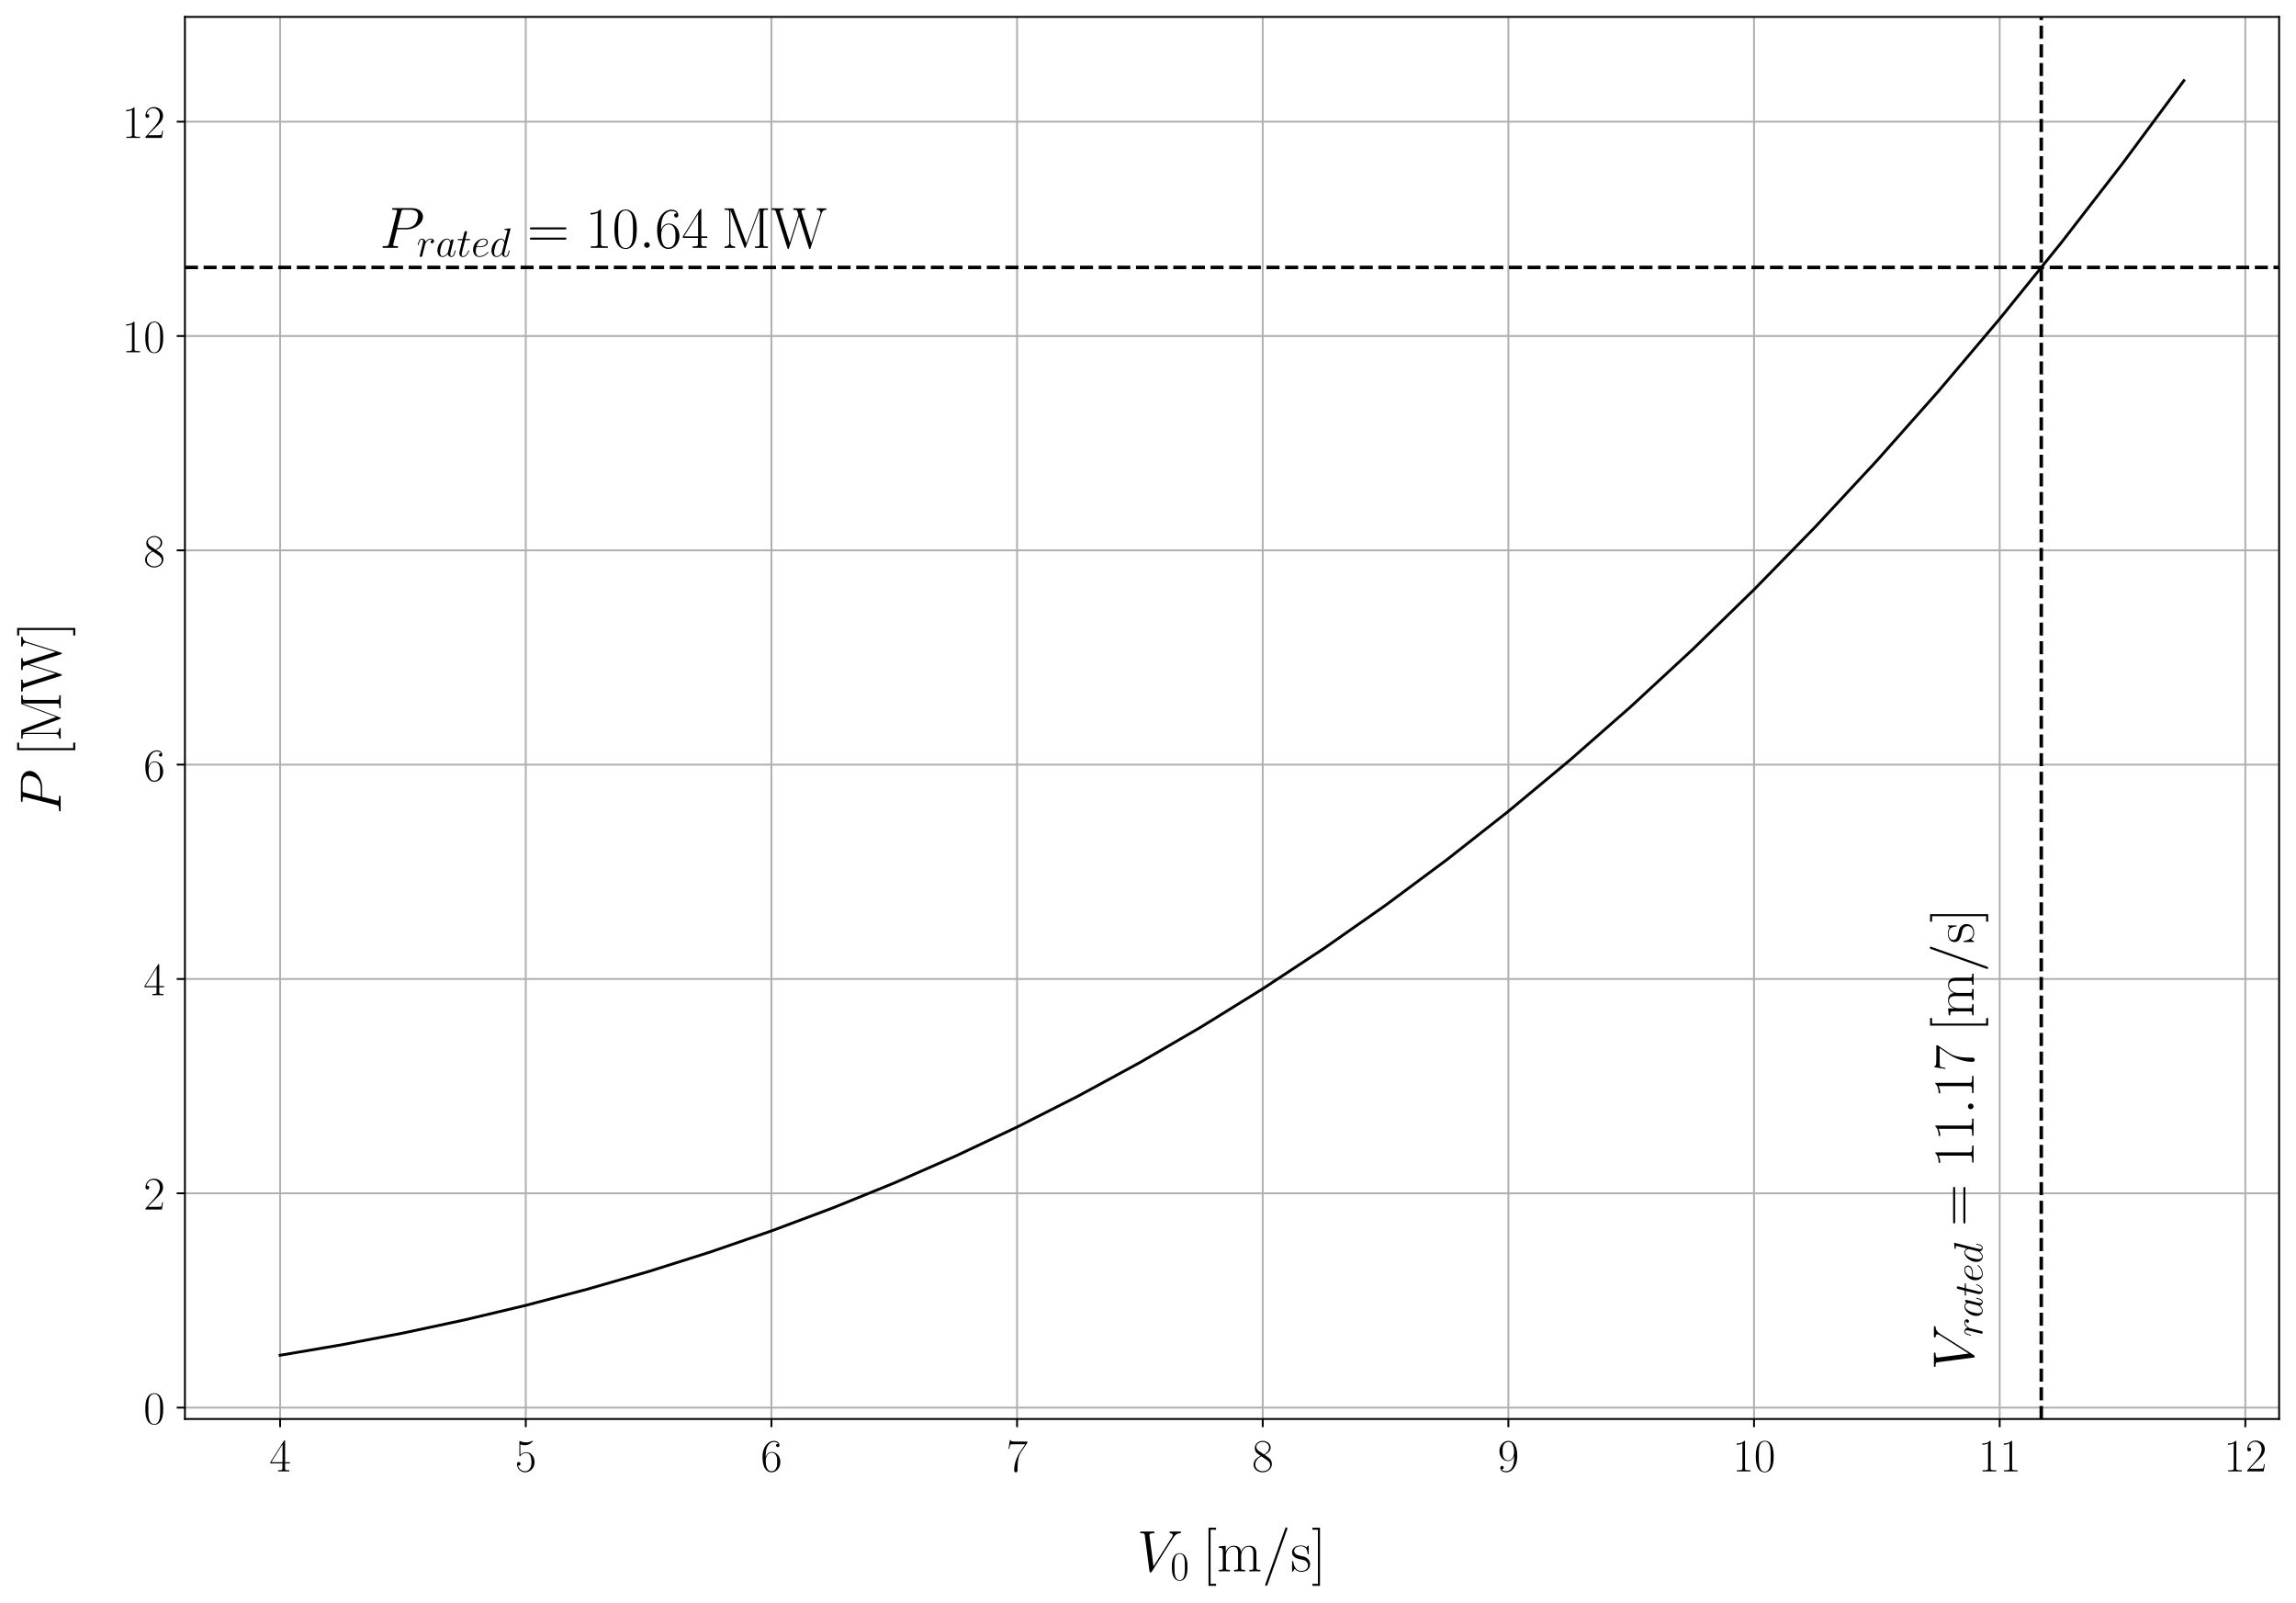
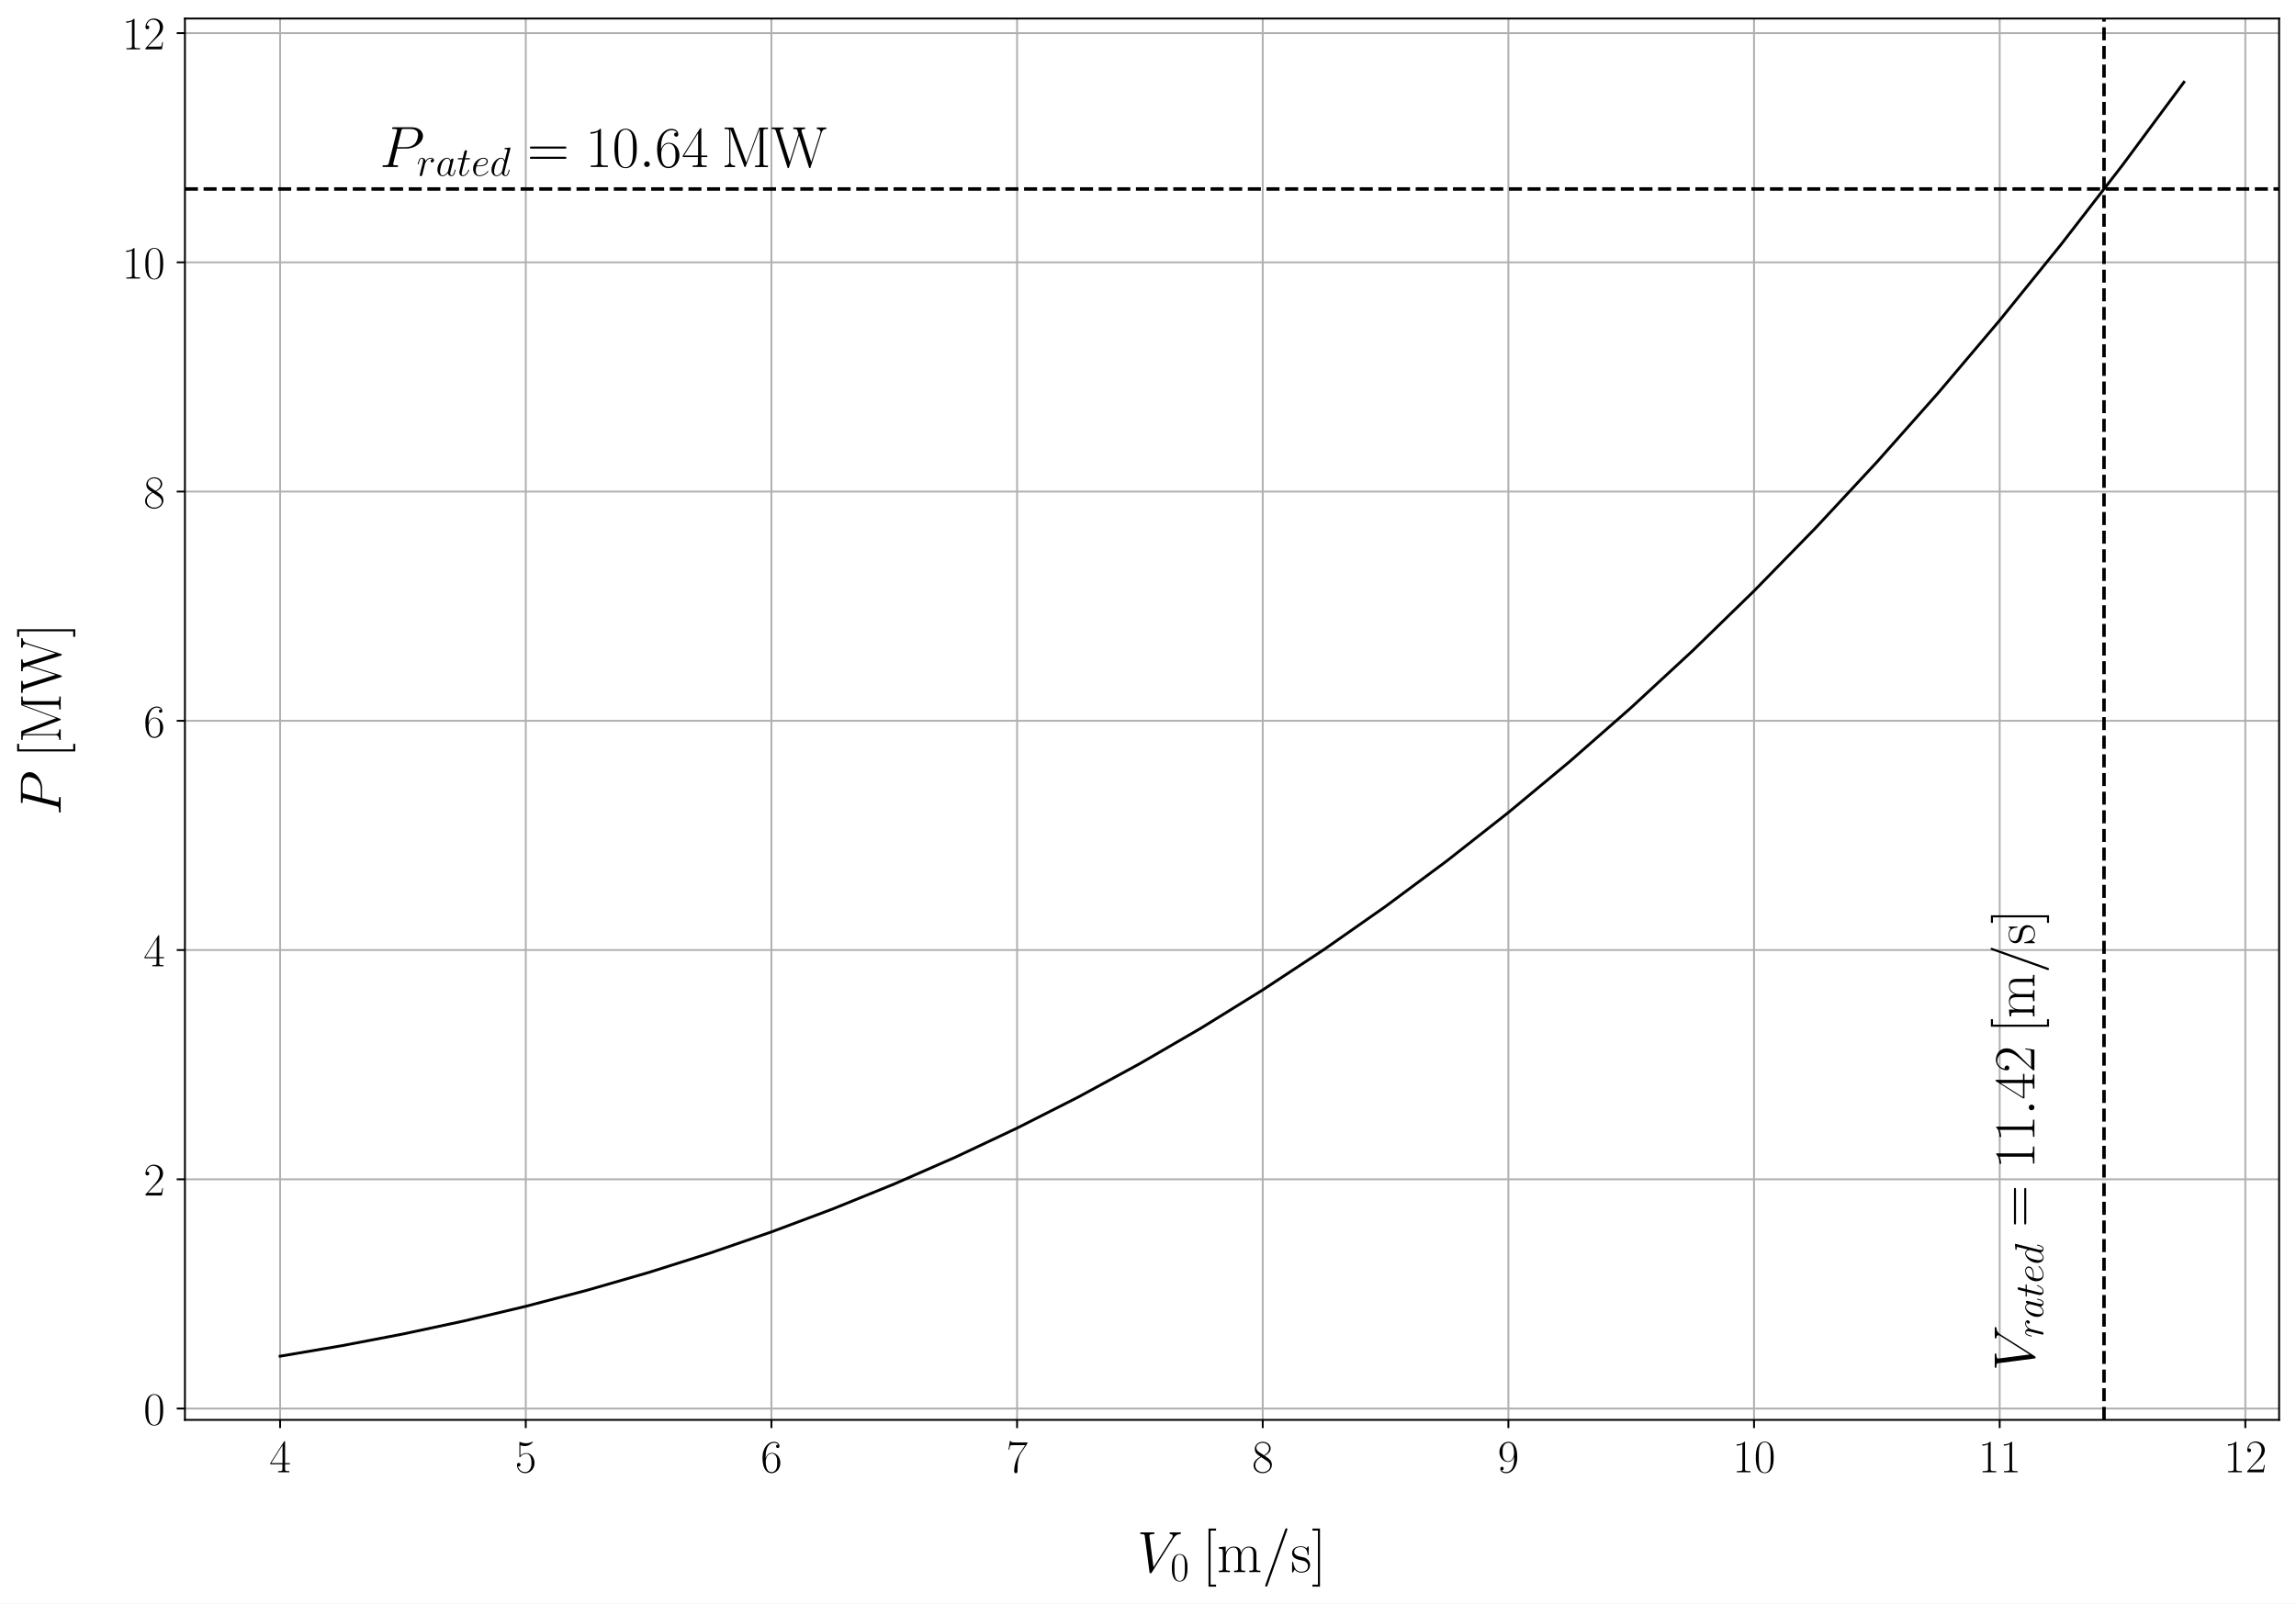
- <svg xmlns="http://www.w3.org/2000/svg" xmlns:xlink="http://www.w3.org/1999/xlink" width="978.84pt" height="683.119pt" viewBox="0 0 978.84 683.119" version="1.1">
+ <svg xmlns="http://www.w3.org/2000/svg" xmlns:xlink="http://www.w3.org/1999/xlink" width="978.84pt" height="683.817pt" viewBox="0 0 978.84 683.817" version="1.1">
  <defs>
    <style type="text/css">*{stroke-linejoin: round; stroke-linecap: butt}</style>
  </defs>
  <g id="figure_1">
    <g id="patch_1">
-       <path d="M 0 683.119  L 978.84 683.119  L 978.84 0  L 0 0  z " style="fill: #ffffff" />
+       <path d="M 0 683.817  L 978.84 683.817  L 978.84 0  L 0 0  z " style="fill: #ffffff" />
    </g>
    <g id="axes_1">
      <g id="patch_2">
-         <path d="M 78.84 604.8  L 971.64 604.8  L 971.64 7.2  L 78.84 7.2  z " style="fill: #ffffff" />
+         <path d="M 78.84 605.498  L 971.64 605.498  L 971.64 7.898  L 78.84 7.898  z " style="fill: #ffffff" />
      </g>
      <g id="matplotlib.axis_1">
        <g id="xtick_1">
          <g id="line2d_1">
-             <path d="M 119.421 604.8  L 119.421 7.2  " clip-path="url(#pd96f448237)" style="fill: none; stroke: #b0b0b0; stroke-width: 0.8; stroke-linecap: square" />
+             <path d="M 119.421 605.498  L 119.421 7.898  " clip-path="url(#p58cce28a98)" style="fill: none; stroke: #b0b0b0; stroke-width: 0.8; stroke-linecap: square" />
          </g>
          <g id="line2d_2">
            <defs>
-               <path id="m8397089eed" d="M 0 0  L 0 3.5  " style="stroke: #000000; stroke-width: 0.8" />
+               <path id="macf4c7f7d6" d="M 0 0  L 0 3.5  " style="stroke: #000000; stroke-width: 0.8" />
            </defs>
            <g>
-               <use xlink:href="#m8397089eed" x="119.421" y="604.8" style="stroke: #000000; stroke-width: 0.8" />
+               <use xlink:href="#macf4c7f7d6" x="119.421" y="605.498" style="stroke: #000000; stroke-width: 0.8" />
            </g>
          </g>
          <g id="text_1">
-             <g transform="translate(114.8523 627.137) scale(0.2 -0.2)">
+             <g transform="translate(114.8523 627.8349) scale(0.2 -0.2)">
              <defs>
                <path id="CMR17-34" d="M 2150 4122  C 2150 4256 2144 4256 2029 4256  L 128 1254  L 128 1088  L 1779 1088  L 1779 457  C 1779 224 1766 160 1318 160  L 1197 160  L 1197 0  C 1402 0 1747 0 1965 0  C 2182 0 2528 0 2733 0  L 2733 160  L 2611 160  C 2163 160 2150 224 2150 457  L 2150 1088  L 2803 1088  L 2803 1254  L 2150 1254  L 2150 4122  z M 1798 3703  L 1798 1254  L 256 1254  L 1798 3703  z " transform="scale(0.015625)" />
              </defs>
              <use xlink:href="#CMR17-34" transform="scale(0.996264)" />
            </g>
          </g>
        </g>
        <g id="xtick_2">
          <g id="line2d_3">
-             <path d="M 224.149 604.8  L 224.149 7.2  " clip-path="url(#pd96f448237)" style="fill: none; stroke: #b0b0b0; stroke-width: 0.8; stroke-linecap: square" />
+             <path d="M 224.149 605.498  L 224.149 7.898  " clip-path="url(#p58cce28a98)" style="fill: none; stroke: #b0b0b0; stroke-width: 0.8; stroke-linecap: square" />
          </g>
          <g id="line2d_4">
            <g>
-               <use xlink:href="#m8397089eed" x="224.149" y="604.8" style="stroke: #000000; stroke-width: 0.8" />
+               <use xlink:href="#macf4c7f7d6" x="224.149" y="605.498" style="stroke: #000000; stroke-width: 0.8" />
            </g>
          </g>
          <g id="text_2">
-             <g transform="translate(219.5796 627.137) scale(0.2 -0.2)">
+             <g transform="translate(219.5796 627.8349) scale(0.2 -0.2)">
              <defs>
                <path id="CMR17-35" d="M 730 3692  C 794 3666 1056 3584 1325 3584  C 1920 3584 2246 3911 2432 4100  C 2432 4157 2432 4192 2394 4192  C 2387 4192 2374 4192 2323 4163  C 2099 4058 1837 3973 1517 3973  C 1325 3973 1037 3999 723 4139  C 653 4171 640 4171 634 4171  C 602 4171 595 4164 595 4037  L 595 2203  C 595 2089 595 2057 659 2057  C 691 2057 704 2070 736 2114  C 941 2401 1222 2522 1542 2522  C 1766 2522 2246 2382 2246 1289  C 2246 1085 2246 715 2054 421  C 1894 159 1645 25 1370 25  C 947 25 518 320 403 814  C 429 807 480 795 506 795  C 589 795 749 840 749 1038  C 749 1210 627 1280 506 1280  C 358 1280 262 1190 262 1011  C 262 454 704 -128 1382 -128  C 2042 -128 2669 440 2669 1264  C 2669 2030 2170 2624 1549 2624  C 1222 2624 947 2503 730 2274  L 730 3692  z " transform="scale(0.015625)" />
              </defs>
              <use xlink:href="#CMR17-35" transform="scale(0.996264)" />
            </g>
          </g>
        </g>
        <g id="xtick_3">
          <g id="line2d_5">
-             <path d="M 328.876 604.8  L 328.876 7.2  " clip-path="url(#pd96f448237)" style="fill: none; stroke: #b0b0b0; stroke-width: 0.8; stroke-linecap: square" />
+             <path d="M 328.876 605.498  L 328.876 7.898  " clip-path="url(#p58cce28a98)" style="fill: none; stroke: #b0b0b0; stroke-width: 0.8; stroke-linecap: square" />
          </g>
          <g id="line2d_6">
            <g>
-               <use xlink:href="#m8397089eed" x="328.876" y="604.8" style="stroke: #000000; stroke-width: 0.8" />
+               <use xlink:href="#macf4c7f7d6" x="328.876" y="605.498" style="stroke: #000000; stroke-width: 0.8" />
            </g>
          </g>
          <g id="text_3">
-             <g transform="translate(324.3068 627.137) scale(0.2 -0.2)">
+             <g transform="translate(324.3068 627.8349) scale(0.2 -0.2)">
              <defs>
                <path id="CMR17-36" d="M 678 2176  C 678 3690 1395 4032 1811 4032  C 1946 4032 2272 4009 2400 3776  C 2298 3776 2106 3776 2106 3553  C 2106 3381 2246 3323 2336 3323  C 2394 3323 2566 3348 2566 3560  C 2566 3954 2246 4179 1805 4179  C 1043 4179 243 3390 243 1984  C 243 253 966 -128 1478 -128  C 2099 -128 2688 427 2688 1283  C 2688 2081 2170 2662 1517 2662  C 1126 2662 838 2407 678 1960  L 678 2176  z M 1478 25  C 691 25 691 1200 691 1436  C 691 1896 909 2560 1504 2560  C 1613 2560 1926 2560 2138 2120  C 2253 1870 2253 1609 2253 1289  C 2253 944 2253 690 2118 434  C 1978 171 1773 25 1478 25  z " transform="scale(0.015625)" />
              </defs>
              <use xlink:href="#CMR17-36" transform="scale(0.996264)" />
            </g>
          </g>
        </g>
        <g id="xtick_4">
          <g id="line2d_7">
-             <path d="M 433.603 604.8  L 433.603 7.2  " clip-path="url(#pd96f448237)" style="fill: none; stroke: #b0b0b0; stroke-width: 0.8; stroke-linecap: square" />
+             <path d="M 433.603 605.498  L 433.603 7.898  " clip-path="url(#p58cce28a98)" style="fill: none; stroke: #b0b0b0; stroke-width: 0.8; stroke-linecap: square" />
          </g>
          <g id="line2d_8">
            <g>
-               <use xlink:href="#m8397089eed" x="433.603" y="604.8" style="stroke: #000000; stroke-width: 0.8" />
+               <use xlink:href="#macf4c7f7d6" x="433.603" y="605.498" style="stroke: #000000; stroke-width: 0.8" />
            </g>
          </g>
          <g id="text_4">
-             <g transform="translate(429.0341 627.137) scale(0.2 -0.2)">
+             <g transform="translate(429.0341 627.8349) scale(0.2 -0.2)">
              <defs>
                <path id="CMR17-37" d="M 2886 3941  L 2886 4081  L 1382 4081  C 634 4081 621 4165 595 4288  L 480 4288  L 294 3094  L 410 3094  C 429 3215 474 3540 550 3661  C 589 3712 1062 3712 1171 3712  L 2579 3712  L 1869 2661  C 1395 1954 1069 999 1069 165  C 1069 89 1069 -128 1299 -128  C 1530 -128 1530 89 1530 171  L 1530 465  C 1530 1508 1709 2196 2003 2636  L 2886 3941  z " transform="scale(0.015625)" />
              </defs>
              <use xlink:href="#CMR17-37" transform="scale(0.996264)" />
            </g>
          </g>
        </g>
        <g id="xtick_5">
          <g id="line2d_9">
-             <path d="M 538.33 604.8  L 538.33 7.2  " clip-path="url(#pd96f448237)" style="fill: none; stroke: #b0b0b0; stroke-width: 0.8; stroke-linecap: square" />
+             <path d="M 538.33 605.498  L 538.33 7.898  " clip-path="url(#p58cce28a98)" style="fill: none; stroke: #b0b0b0; stroke-width: 0.8; stroke-linecap: square" />
          </g>
          <g id="line2d_10">
            <g>
-               <use xlink:href="#m8397089eed" x="538.33" y="604.8" style="stroke: #000000; stroke-width: 0.8" />
+               <use xlink:href="#macf4c7f7d6" x="538.33" y="605.498" style="stroke: #000000; stroke-width: 0.8" />
            </g>
          </g>
          <g id="text_5">
-             <g transform="translate(533.7614 627.137) scale(0.2 -0.2)">
+             <g transform="translate(533.7614 627.8349) scale(0.2 -0.2)">
              <defs>
                <path id="CMR17-38" d="M 1741 2264  C 2144 2467 2554 2773 2554 3263  C 2554 3841 1990 4179 1472 4179  C 890 4179 378 3759 378 3180  C 378 3021 416 2747 666 2505  C 730 2442 998 2251 1171 2130  C 883 1983 211 1634 211 934  C 211 279 838 -128 1459 -128  C 2144 -128 2720 362 2720 1010  C 2720 1590 2330 1857 2074 2029  L 1741 2264  z M 902 2822  C 851 2854 595 3051 595 3351  C 595 3739 998 4032 1459 4032  C 1965 4032 2336 3676 2336 3262  C 2336 2669 1670 2331 1638 2331  C 1632 2331 1626 2331 1574 2370  L 902 2822  z M 2080 1519  C 2176 1449 2483 1240 2483 851  C 2483 381 2010 25 1472 25  C 890 25 448 438 448 940  C 448 1443 838 1862 1280 2060  L 2080 1519  z " transform="scale(0.015625)" />
              </defs>
              <use xlink:href="#CMR17-38" transform="scale(0.996264)" />
            </g>
          </g>
        </g>
        <g id="xtick_6">
          <g id="line2d_11">
-             <path d="M 643.058 604.8  L 643.058 7.2  " clip-path="url(#pd96f448237)" style="fill: none; stroke: #b0b0b0; stroke-width: 0.8; stroke-linecap: square" />
+             <path d="M 643.058 605.498  L 643.058 7.898  " clip-path="url(#p58cce28a98)" style="fill: none; stroke: #b0b0b0; stroke-width: 0.8; stroke-linecap: square" />
          </g>
          <g id="line2d_12">
            <g>
-               <use xlink:href="#m8397089eed" x="643.058" y="604.8" style="stroke: #000000; stroke-width: 0.8" />
+               <use xlink:href="#macf4c7f7d6" x="643.058" y="605.498" style="stroke: #000000; stroke-width: 0.8" />
            </g>
          </g>
          <g id="text_6">
-             <g transform="translate(638.4887 627.137) scale(0.2 -0.2)">
+             <g transform="translate(638.4887 627.8349) scale(0.2 -0.2)">
              <defs>
                <path id="CMR17-39" d="M 2253 1864  C 2253 464 1670 31 1190 31  C 1043 31 685 31 538 294  C 704 268 826 357 826 518  C 826 692 685 749 595 749  C 538 749 365 723 365 506  C 365 71 742 -128 1203 -128  C 1939 -128 2688 674 2688 2073  C 2688 3817 1971 4179 1485 4179  C 851 4179 243 3628 243 2778  C 243 1991 762 1408 1414 1408  C 1952 1408 2189 1903 2253 2112  L 2253 1864  z M 1427 1510  C 1254 1510 1011 1542 813 1922  C 678 2169 678 2461 678 2771  C 678 3146 678 3405 858 3684  C 947 3817 1114 4032 1485 4032  C 2240 4032 2240 2885 2240 2632  C 2240 2182 2035 1510 1427 1510  z " transform="scale(0.015625)" />
              </defs>
              <use xlink:href="#CMR17-39" transform="scale(0.996264)" />
            </g>
          </g>
        </g>
        <g id="xtick_7">
          <g id="line2d_13">
-             <path d="M 747.785 604.8  L 747.785 7.2  " clip-path="url(#pd96f448237)" style="fill: none; stroke: #b0b0b0; stroke-width: 0.8; stroke-linecap: square" />
+             <path d="M 747.785 605.498  L 747.785 7.898  " clip-path="url(#p58cce28a98)" style="fill: none; stroke: #b0b0b0; stroke-width: 0.8; stroke-linecap: square" />
          </g>
          <g id="line2d_14">
            <g>
-               <use xlink:href="#m8397089eed" x="747.785" y="604.8" style="stroke: #000000; stroke-width: 0.8" />
+               <use xlink:href="#macf4c7f7d6" x="747.785" y="605.498" style="stroke: #000000; stroke-width: 0.8" />
            </g>
          </g>
          <g id="text_7">
-             <g transform="translate(738.6469 627.137) scale(0.2 -0.2)">
+             <g transform="translate(738.6469 627.8349) scale(0.2 -0.2)">
              <defs>
                <path id="CMR17-31" d="M 1702 4058  C 1702 4192 1696 4192 1606 4192  C 1357 3916 979 3827 621 3827  C 602 3827 570 3827 563 3808  C 557 3795 557 3782 557 3648  C 755 3648 1088 3686 1344 3839  L 1344 461  C 1344 236 1331 160 781 160  L 589 160  L 589 0  C 896 0 1216 0 1523 0  C 1830 0 2150 0 2458 0  L 2458 160  L 2266 160  C 1715 160 1702 230 1702 458  L 1702 4058  z " transform="scale(0.015625)" />
                <path id="CMR17-30" d="M 2688 2025  C 2688 2416 2682 3080 2413 3591  C 2176 4039 1798 4198 1466 4198  C 1158 4198 768 4058 525 3597  C 269 3118 243 2524 243 2025  C 243 1661 250 1106 448 619  C 723 -39 1216 -128 1466 -128  C 1760 -128 2208 -7 2470 600  C 2662 1042 2688 1559 2688 2025  z M 1466 -26  C 1056 -26 813 325 723 812  C 653 1188 653 1738 653 2096  C 653 2588 653 2997 736 3387  C 858 3929 1216 4096 1466 4096  C 1728 4096 2067 3923 2189 3400  C 2272 3036 2278 2607 2278 2096  C 2278 1680 2278 1169 2202 792  C 2067 95 1690 -26 1466 -26  z " transform="scale(0.015625)" />
              </defs>
              <use xlink:href="#CMR17-31" transform="scale(0.996264)" />
              <use xlink:href="#CMR17-30" transform="translate(45.69048 0) scale(0.996264)" />
            </g>
          </g>
        </g>
        <g id="xtick_8">
          <g id="line2d_15">
-             <path d="M 852.512 604.8  L 852.512 7.2  " clip-path="url(#pd96f448237)" style="fill: none; stroke: #b0b0b0; stroke-width: 0.8; stroke-linecap: square" />
+             <path d="M 852.512 605.498  L 852.512 7.898  " clip-path="url(#p58cce28a98)" style="fill: none; stroke: #b0b0b0; stroke-width: 0.8; stroke-linecap: square" />
          </g>
          <g id="line2d_16">
            <g>
-               <use xlink:href="#m8397089eed" x="852.512" y="604.8" style="stroke: #000000; stroke-width: 0.8" />
+               <use xlink:href="#macf4c7f7d6" x="852.512" y="605.498" style="stroke: #000000; stroke-width: 0.8" />
            </g>
          </g>
          <g id="text_8">
-             <g transform="translate(843.3742 627.137) scale(0.2 -0.2)">
+             <g transform="translate(843.3742 627.8349) scale(0.2 -0.2)">
              <use xlink:href="#CMR17-31" transform="scale(0.996264)" />
              <use xlink:href="#CMR17-31" transform="translate(45.69048 0) scale(0.996264)" />
            </g>
          </g>
        </g>
        <g id="xtick_9">
          <g id="line2d_17">
-             <path d="M 957.24 604.8  L 957.24 7.2  " clip-path="url(#pd96f448237)" style="fill: none; stroke: #b0b0b0; stroke-width: 0.8; stroke-linecap: square" />
+             <path d="M 957.24 605.498  L 957.24 7.898  " clip-path="url(#p58cce28a98)" style="fill: none; stroke: #b0b0b0; stroke-width: 0.8; stroke-linecap: square" />
          </g>
          <g id="line2d_18">
            <g>
-               <use xlink:href="#m8397089eed" x="957.24" y="604.8" style="stroke: #000000; stroke-width: 0.8" />
+               <use xlink:href="#macf4c7f7d6" x="957.24" y="605.498" style="stroke: #000000; stroke-width: 0.8" />
            </g>
          </g>
          <g id="text_9">
-             <g transform="translate(948.1014 627.137) scale(0.2 -0.2)">
+             <g transform="translate(948.1014 627.8349) scale(0.2 -0.2)">
              <defs>
                <path id="CMR17-32" d="M 2669 989  L 2554 989  C 2490 536 2438 459 2413 420  C 2381 369 1920 369 1830 369  L 602 369  C 832 619 1280 1072 1824 1597  C 2214 1967 2669 2402 2669 3035  C 2669 3790 2067 4224 1395 4224  C 691 4224 262 3604 262 3030  C 262 2780 448 2748 525 2748  C 589 2748 781 2787 781 3010  C 781 3207 614 3264 525 3264  C 486 3264 448 3258 422 3245  C 544 3790 915 4058 1306 4058  C 1862 4058 2227 3617 2227 3035  C 2227 2479 1901 2000 1536 1584  L 262 146  L 262 0  L 2515 0  L 2669 989  z " transform="scale(0.015625)" />
              </defs>
              <use xlink:href="#CMR17-31" transform="scale(0.996264)" />
              <use xlink:href="#CMR17-32" transform="translate(45.69048 0) scale(0.996264)" />
            </g>
          </g>
        </g>
        <g id="text_10">
-           <g transform="translate(484.7117 669.6926) scale(0.25 -0.25)">
+           <g transform="translate(484.7117 670.3905) scale(0.25 -0.25)">
            <defs>
              <path id="CMMI12-56" d="M 3962 3640  C 4179 3984 4378 4136 4704 4162  C 4768 4168 4819 4168 4819 4282  C 4819 4308 4806 4346 4749 4346  C 4634 4346 4358 4346 4243 4346  C 4058 4346 3866 4346 3686 4346  C 3635 4346 3571 4346 3571 4226  C 3571 4168 3629 4162 3654 4162  C 3891 4143 3917 4029 3917 3952  C 3917 3857 3827 3710 3821 3704  L 1811 540  L 1363 3969  C 1363 4160 1696 4160 1766 4160  C 1862 4160 1920 4160 1920 4282  C 1920 4346 1850 4346 1830 4346  C 1722 4346 1594 4346 1485 4346  L 1126 4346  C 659 4346 467 4346 461 4346  C 422 4346 346 4346 346 4230  C 346 4160 390 4160 493 4160  C 819 4160 838 4102 858 3944  L 1370 24  C 1389 -109 1389 -128 1478 -128  C 1555 -128 1587 -109 1651 -8  L 3962 3640  z " transform="scale(0.015625)" />
              <path id="CMR17-5b" d="M 1504 -1600  L 1504 -1377  L 902 -1377  L 902 4544  L 1504 4544  L 1504 4767  L 678 4767  L 678 -1600  L 1504 -1600  z " transform="scale(0.015625)" />
              <path id="CMR17-6d" d="M 4326 1933  C 4326 2252 4269 2790 3507 2790  C 3072 2790 2771 2496 2656 2151  L 2650 2151  C 2573 2676 2195 2790 1837 2790  C 1331 2790 1069 2400 973 2144  L 966 2144  L 966 2790  L 211 2720  L 211 2554  C 589 2554 646 2515 646 2208  L 646 428  C 646 184 621 153 211 153  L 211 -13  C 365 0 646 0 813 0  C 979 0 1267 0 1421 -13  L 1421 153  C 1011 153 986 178 986 428  L 986 1658  C 986 2247 1344 2688 1792 2688  C 2266 2688 2317 2266 2317 1958  L 2317 428  C 2317 184 2291 153 1882 153  L 1882 -13  C 2035 0 2317 0 2483 0  C 2650 0 2938 0 3091 -13  L 3091 153  C 2682 153 2656 178 2656 428  L 2656 1658  C 2656 2247 3014 2688 3462 2688  C 3936 2688 3987 2266 3987 1958  L 3987 428  C 3987 184 3962 153 3552 153  L 3552 -13  C 3706 0 3987 0 4154 0  C 4320 0 4608 0 4762 -13  L 4762 153  C 4352 153 4326 178 4326 428  L 4326 1933  z " transform="scale(0.015625)" />
              <path id="CMMI12-3d" d="M 2746 4562  C 2746 4569 2784 4666 2784 4678  C 2784 4755 2720 4800 2669 4800  C 2637 4800 2579 4800 2528 4659  L 384 -1363  C 384 -1370 346 -1465 346 -1478  C 346 -1555 410 -1600 461 -1600  C 499 -1600 557 -1593 602 -1459  L 2746 4562  z " transform="scale(0.015625)" />
              <path id="CMR17-73" d="M 1978 2697  C 1978 2813 1971 2819 1933 2819  C 1907 2819 1901 2813 1824 2717  C 1805 2691 1747 2626 1728 2601  C 1523 2819 1235 2819 1126 2819  C 416 2819 160 2447 160 2076  C 160 1498 813 1365 998 1325  C 1402 1243 1542 1217 1677 1101  C 1760 1025 1901 884 1901 654  C 1901 384 1747 38 1158 38  C 602 38 403 460 288 1021  C 269 1110 269 1117 218 1117  C 166 1117 160 1110 160 983  L 160 63  C 160 -51 166 -58 205 -58  C 237 -58 243 -51 275 0  C 314 57 410 211 448 276  C 576 103 800 -64 1158 -64  C 1792 -64 2131 283 2131 784  C 2131 1112 1958 1285 1875 1362  C 1683 1561 1459 1606 1190 1657  C 838 1735 390 1825 390 2217  C 390 2383 480 2737 1126 2737  C 1811 2737 1850 2094 1862 1888  C 1869 1856 1901 1849 1920 1849  C 1978 1849 1978 1869 1978 1978  L 1978 2697  z " transform="scale(0.015625)" />
              <path id="CMR17-5d" d="M 915 4767  L 90 4767  L 90 4544  L 691 4544  L 691 -1377  L 90 -1377  L 90 -1600  L 915 -1600  L 915 4767  z " transform="scale(0.015625)" />
            </defs>
            <use xlink:href="#CMMI12-56" transform="scale(0.996264)" />
            <use xlink:href="#CMR17-30" transform="translate(56.86958 -14.94392) scale(0.697382)" />
            <use xlink:href="#CMR17-5b" transform="translate(111.4901 0) scale(0.996264)" />
            <use xlink:href="#CMR17-6d" transform="translate(136.3612 0) scale(0.996264)" />
            <use xlink:href="#CMMI12-3d" transform="translate(213.2807 0) scale(0.996264)" />
            <use xlink:href="#CMR17-73" transform="translate(262.0557 0) scale(0.996264)" />
            <use xlink:href="#CMR17-5d" transform="translate(297.857 0) scale(0.996264)" />
          </g>
        </g>
      </g>
      <g id="matplotlib.axis_2">
        <g id="ytick_1">
          <g id="line2d_19">
-             <path d="M 78.84 599.95  L 971.64 599.95  " clip-path="url(#pd96f448237)" style="fill: none; stroke: #b0b0b0; stroke-width: 0.8; stroke-linecap: square" />
+             <path d="M 78.84 600.648  L 971.64 600.648  " clip-path="url(#p58cce28a98)" style="fill: none; stroke: #b0b0b0; stroke-width: 0.8; stroke-linecap: square" />
          </g>
          <g id="line2d_20">
            <defs>
-               <path id="m1287c8a7d9" d="M 0 0  L -3.5 0  " style="stroke: #000000; stroke-width: 0.8" />
+               <path id="me594496365" d="M 0 0  L -3.5 0  " style="stroke: #000000; stroke-width: 0.8" />
            </defs>
            <g>
-               <use xlink:href="#m1287c8a7d9" x="78.84" y="599.95" style="stroke: #000000; stroke-width: 0.8" />
+               <use xlink:href="#me594496365" x="78.84" y="600.648" style="stroke: #000000; stroke-width: 0.8" />
            </g>
          </g>
          <g id="text_11">
-             <g transform="translate(61.20143 606.8682) scale(0.2 -0.2)">
+             <g transform="translate(61.20143 607.5661) scale(0.2 -0.2)">
              <use xlink:href="#CMR17-30" transform="scale(0.996264)" />
            </g>
          </g>
        </g>
        <g id="ytick_2">
          <g id="line2d_21">
-             <path d="M 78.84 508.602  L 971.64 508.602  " clip-path="url(#pd96f448237)" style="fill: none; stroke: #b0b0b0; stroke-width: 0.8; stroke-linecap: square" />
+             <path d="M 78.84 502.893  L 971.64 502.893  " clip-path="url(#p58cce28a98)" style="fill: none; stroke: #b0b0b0; stroke-width: 0.8; stroke-linecap: square" />
          </g>
          <g id="line2d_22">
            <g>
-               <use xlink:href="#m1287c8a7d9" x="78.84" y="508.602" style="stroke: #000000; stroke-width: 0.8" />
+               <use xlink:href="#me594496365" x="78.84" y="502.893" style="stroke: #000000; stroke-width: 0.8" />
            </g>
          </g>
          <g id="text_12">
-             <g transform="translate(61.20143 515.5209) scale(0.2 -0.2)">
+             <g transform="translate(61.20143 509.8113) scale(0.2 -0.2)">
              <use xlink:href="#CMR17-32" transform="scale(0.996264)" />
            </g>
          </g>
        </g>
        <g id="ytick_3">
          <g id="line2d_23">
-             <path d="M 78.84 417.255  L 971.64 417.255  " clip-path="url(#pd96f448237)" style="fill: none; stroke: #b0b0b0; stroke-width: 0.8; stroke-linecap: square" />
+             <path d="M 78.84 405.138  L 971.64 405.138  " clip-path="url(#p58cce28a98)" style="fill: none; stroke: #b0b0b0; stroke-width: 0.8; stroke-linecap: square" />
          </g>
          <g id="line2d_24">
            <g>
-               <use xlink:href="#m1287c8a7d9" x="78.84" y="417.255" style="stroke: #000000; stroke-width: 0.8" />
+               <use xlink:href="#me594496365" x="78.84" y="405.138" style="stroke: #000000; stroke-width: 0.8" />
            </g>
          </g>
          <g id="text_13">
-             <g transform="translate(61.20143 424.1737) scale(0.2 -0.2)">
+             <g transform="translate(61.20143 412.0564) scale(0.2 -0.2)">
              <use xlink:href="#CMR17-34" transform="scale(0.996264)" />
            </g>
          </g>
        </g>
        <g id="ytick_4">
          <g id="line2d_25">
-             <path d="M 78.84 325.908  L 971.64 325.908  " clip-path="url(#pd96f448237)" style="fill: none; stroke: #b0b0b0; stroke-width: 0.8; stroke-linecap: square" />
+             <path d="M 78.84 307.383  L 971.64 307.383  " clip-path="url(#p58cce28a98)" style="fill: none; stroke: #b0b0b0; stroke-width: 0.8; stroke-linecap: square" />
          </g>
          <g id="line2d_26">
            <g>
-               <use xlink:href="#m1287c8a7d9" x="78.84" y="325.908" style="stroke: #000000; stroke-width: 0.8" />
+               <use xlink:href="#me594496365" x="78.84" y="307.383" style="stroke: #000000; stroke-width: 0.8" />
            </g>
          </g>
          <g id="text_14">
-             <g transform="translate(61.20143 332.8264) scale(0.2 -0.2)">
+             <g transform="translate(61.20143 314.3016) scale(0.2 -0.2)">
              <use xlink:href="#CMR17-36" transform="scale(0.996264)" />
            </g>
          </g>
        </g>
        <g id="ytick_5">
          <g id="line2d_27">
-             <path d="M 78.84 234.561  L 971.64 234.561  " clip-path="url(#pd96f448237)" style="fill: none; stroke: #b0b0b0; stroke-width: 0.8; stroke-linecap: square" />
+             <path d="M 78.84 209.628  L 971.64 209.628  " clip-path="url(#p58cce28a98)" style="fill: none; stroke: #b0b0b0; stroke-width: 0.8; stroke-linecap: square" />
          </g>
          <g id="line2d_28">
            <g>
-               <use xlink:href="#m1287c8a7d9" x="78.84" y="234.561" style="stroke: #000000; stroke-width: 0.8" />
+               <use xlink:href="#me594496365" x="78.84" y="209.628" style="stroke: #000000; stroke-width: 0.8" />
            </g>
          </g>
          <g id="text_15">
-             <g transform="translate(61.20143 241.4791) scale(0.2 -0.2)">
+             <g transform="translate(61.20143 216.5467) scale(0.2 -0.2)">
              <use xlink:href="#CMR17-38" transform="scale(0.996264)" />
            </g>
          </g>
        </g>
        <g id="ytick_6">
          <g id="line2d_29">
-             <path d="M 78.84 143.213  L 971.64 143.213  " clip-path="url(#pd96f448237)" style="fill: none; stroke: #b0b0b0; stroke-width: 0.8; stroke-linecap: square" />
+             <path d="M 78.84 111.873  L 971.64 111.873  " clip-path="url(#p58cce28a98)" style="fill: none; stroke: #b0b0b0; stroke-width: 0.8; stroke-linecap: square" />
          </g>
          <g id="line2d_30">
            <g>
-               <use xlink:href="#m1287c8a7d9" x="78.84" y="143.213" style="stroke: #000000; stroke-width: 0.8" />
+               <use xlink:href="#me594496365" x="78.84" y="111.873" style="stroke: #000000; stroke-width: 0.8" />
            </g>
          </g>
          <g id="text_16">
-             <g transform="translate(52.06334 150.1318) scale(0.2 -0.2)">
+             <g transform="translate(52.06334 118.7918) scale(0.2 -0.2)">
              <use xlink:href="#CMR17-31" transform="scale(0.996264)" />
              <use xlink:href="#CMR17-30" transform="translate(45.69048 0) scale(0.996264)" />
            </g>
          </g>
        </g>
        <g id="ytick_7">
          <g id="line2d_31">
-             <path d="M 78.84 51.866  L 971.64 51.866  " clip-path="url(#pd96f448237)" style="fill: none; stroke: #b0b0b0; stroke-width: 0.8; stroke-linecap: square" />
+             <path d="M 78.84 14.118  L 971.64 14.118  " clip-path="url(#p58cce28a98)" style="fill: none; stroke: #b0b0b0; stroke-width: 0.8; stroke-linecap: square" />
          </g>
          <g id="line2d_32">
            <g>
-               <use xlink:href="#m1287c8a7d9" x="78.84" y="51.866" style="stroke: #000000; stroke-width: 0.8" />
+               <use xlink:href="#me594496365" x="78.84" y="14.118" style="stroke: #000000; stroke-width: 0.8" />
            </g>
          </g>
          <g id="text_17">
-             <g transform="translate(52.06334 58.78453) scale(0.2 -0.2)">
+             <g transform="translate(52.06334 21.037) scale(0.2 -0.2)">
              <use xlink:href="#CMR17-31" transform="scale(0.996264)" />
              <use xlink:href="#CMR17-32" transform="translate(45.69048 0) scale(0.996264)" />
            </g>
          </g>
        </g>
        <g id="text_18">
-           <g transform="translate(25.85753 347.0113) rotate(-90) scale(0.25 -0.25)">
+           <g transform="translate(25.85753 347.7092) rotate(-90) scale(0.25 -0.25)">
            <defs>
              <path id="CMMI12-50" d="M 1894 2023  L 2970 2023  C 3853 2023 4736 2673 4736 3401  C 4736 3898 4314 4352 3507 4352  L 1530 4352  C 1408 4352 1350 4352 1350 4231  C 1350 4167 1408 4167 1504 4167  C 1894 4167 1894 4116 1894 4046  C 1894 4034 1894 3995 1869 3899  L 1005 472  C 947 249 934 185 486 185  C 365 185 301 185 301 70  C 301 0 358 0 397 0  C 518 0 646 0 768 0  L 1517 0  C 1638 0 1773 0 1894 0  C 1946 0 2016 0 2016 121  C 2016 185 1958 185 1862 185  C 1478 185 1472 230 1472 293  C 1472 325 1478 369 1485 401  L 1894 2023  z M 2355 3930  C 2413 4167 2438 4167 2688 4167  L 3322 4167  C 3802 4167 4198 4013 4198 3535  C 4198 3369 4115 2827 3821 2534  C 3712 2419 3405 2176 2822 2176  L 1920 2176  L 2355 3930  z " transform="scale(0.015625)" />
              <path id="CMR17-4d" d="M 1338 4224  C 1299 4320 1293 4320 1158 4320  L 339 4320  L 339 4160  C 781 4160 851 4160 851 3875  L 851 610  C 851 451 851 153 339 153  L 339 -13  C 486 0 755 0 915 0  C 1075 0 1344 0 1491 -13  L 1491 153  C 979 153 979 451 979 610  L 979 4135  L 986 4135  L 2490 89  C 2515 25 2528 -13 2579 -13  C 2630 -13 2643 25 2669 89  L 4186 4166  L 4192 4166  L 4192 438  C 4192 153 4122 153 3680 153  L 3680 -13  C 3853 0 4198 0 4384 0  C 4570 0 4922 0 5094 -13  L 5094 153  C 4653 153 4582 153 4582 438  L 4582 3875  C 4582 4160 4653 4160 5094 4160  L 5094 4320  L 4282 4320  C 4147 4320 4141 4314 4102 4218  L 2720 502  L 1338 4224  z " transform="scale(0.015625)" />
              <path id="CMR17-57" d="M 5523 3764  C 5581 3936 5677 4160 6048 4160  L 6048 4326  C 5939 4326 5715 4326 5600 4326  C 5440 4326 5158 4326 5005 4332  L 5005 4160  C 5293 4160 5414 4000 5414 3847  C 5414 3802 5408 3777 5382 3707  L 4390 555  L 3347 3873  C 3328 3937 3322 3963 3322 3988  C 3322 4160 3603 4160 3725 4160  L 3725 4326  C 3539 4326 3219 4326 3021 4326  C 2861 4326 2573 4326 2426 4332  L 2426 4160  C 2720 4160 2797 4141 2861 4027  C 2886 3969 2989 3638 2989 3619  C 2989 3593 2976 3555 2970 3536  L 2029 561  L 986 3867  C 954 3957 954 3969 954 3982  C 954 4160 1235 4160 1363 4160  L 1363 4326  C 1178 4326 858 4326 659 4326  C 493 4326 211 4326 58 4332  L 58 4160  C 442 4160 467 4122 531 3918  L 1779 -20  C 1811 -115 1811 -128 1869 -128  C 1920 -128 1939 -115 1965 -26  L 3053 3433  L 4141 -26  C 4166 -115 4186 -128 4237 -128  C 4294 -128 4294 -115 4326 -20  L 5523 3764  z " transform="scale(0.015625)" />
            </defs>
            <use xlink:href="#CMMI12-50" transform="scale(0.996264)" />
            <use xlink:href="#CMR17-5b" transform="translate(98.56503 0) scale(0.996264)" />
            <use xlink:href="#CMR17-4d" transform="translate(123.4361 0) scale(0.996264)" />
            <use xlink:href="#CMR17-57" transform="translate(208.123 0) scale(0.996264)" />
            <use xlink:href="#CMR17-5d" transform="translate(303.2197 0) scale(0.996264)" />
          </g>
        </g>
      </g>
      <g id="line2d_33">
-         <path d="M 870.244 604.8  L 870.244 7.2  " clip-path="url(#pd96f448237)" style="fill: none; stroke-dasharray: 5.55,2.4; stroke-dashoffset: 0; stroke: #000000; stroke-width: 1.5" />
+         <path d="M 896.989 605.498  L 896.989 7.898  " clip-path="url(#p58cce28a98)" style="fill: none; stroke-dasharray: 5.55,2.4; stroke-dashoffset: 0; stroke: #000000; stroke-width: 1.5" />
      </g>
      <g id="line2d_34">
-         <path d="M 78.84 113.982  L 971.64 113.982  " clip-path="url(#pd96f448237)" style="fill: none; stroke-dasharray: 5.55,2.4; stroke-dashoffset: 0; stroke: #000000; stroke-width: 1.5" />
+         <path d="M 78.84 80.592  L 971.64 80.592  " clip-path="url(#p58cce28a98)" style="fill: none; stroke-dasharray: 5.55,2.4; stroke-dashoffset: 0; stroke: #000000; stroke-width: 1.5" />
      </g>
      <g id="patch_3">
-         <path d="M 78.84 604.8  L 78.84 7.2  " style="fill: none; stroke: #000000; stroke-width: 0.8; stroke-linejoin: miter; stroke-linecap: square" />
+         <path d="M 78.84 605.498  L 78.84 7.898  " style="fill: none; stroke: #000000; stroke-width: 0.8; stroke-linejoin: miter; stroke-linecap: square" />
      </g>
      <g id="patch_4">
-         <path d="M 971.64 604.8  L 971.64 7.2  " style="fill: none; stroke: #000000; stroke-width: 0.8; stroke-linejoin: miter; stroke-linecap: square" />
+         <path d="M 971.64 605.498  L 971.64 7.898  " style="fill: none; stroke: #000000; stroke-width: 0.8; stroke-linejoin: miter; stroke-linecap: square" />
      </g>
      <g id="patch_5">
-         <path d="M 78.84 604.8  L 971.64 604.8  " style="fill: none; stroke: #000000; stroke-width: 0.8; stroke-linejoin: miter; stroke-linecap: square" />
+         <path d="M 78.84 605.498  L 971.64 605.498  " style="fill: none; stroke: #000000; stroke-width: 0.8; stroke-linejoin: miter; stroke-linecap: square" />
      </g>
      <g id="patch_6">
-         <path d="M 78.84 7.2  L 971.64 7.2  " style="fill: none; stroke: #000000; stroke-width: 0.8; stroke-linejoin: miter; stroke-linecap: square" />
+         <path d="M 78.84 7.898  L 971.64 7.898  " style="fill: none; stroke: #000000; stroke-width: 0.8; stroke-linejoin: miter; stroke-linecap: square" />
      </g>
      <g id="line2d_35">
-         <path d="M 119.421 577.636  L 145.603 573.186  L 171.785 568.179  L 197.967 562.585  L 224.149 556.369  L 250.33 549.5  L 276.512 541.944  L 302.694 533.669  L 328.876 524.642  L 355.058 514.831  L 381.24 504.203  L 407.421 492.725  L 433.603 480.364  L 459.785 467.088  L 485.967 452.865  L 512.149 437.66  L 538.33 421.443  L 564.512 404.179  L 590.694 385.837  L 616.876 366.384  L 643.058 345.787  L 669.24 324.012  L 695.421 301.029  L 721.603 276.804  L 747.785 251.303  L 773.967 224.496  L 800.149 196.348  L 826.33 166.827  L 852.512 135.901  L 878.694 103.537  L 904.876 69.702  L 931.058 34.364  " clip-path="url(#pd96f448237)" style="fill: none; stroke: #000000; stroke-width: 1.2; stroke-linecap: square" />
+         <path d="M 119.421 578.334  L 145.603 573.884  L 171.785 568.877  L 197.967 563.283  L 224.149 557.067  L 250.33 550.197  L 276.512 542.642  L 302.694 534.367  L 328.876 525.34  L 355.058 515.529  L 381.24 504.901  L 407.421 493.423  L 433.603 481.062  L 459.785 467.786  L 485.967 453.562  L 512.149 438.358  L 538.33 422.141  L 564.512 404.877  L 590.694 386.535  L 616.876 367.082  L 643.058 346.484  L 669.24 324.71  L 695.421 301.727  L 721.603 277.501  L 747.785 252.001  L 773.967 225.194  L 800.149 197.046  L 826.33 167.525  L 852.512 136.599  L 878.694 104.235  L 904.876 70.4  L 931.058 35.062  " clip-path="url(#p58cce28a98)" style="fill: none; stroke: #000000; stroke-width: 1.2; stroke-linecap: square" />
      </g>
      <g id="text_19">
-         <g transform="translate(841.3791 583.963) rotate(-90) scale(0.25 -0.25)">
+         <g transform="translate(867.3218 584.6609) rotate(-90) scale(0.25 -0.25)">
          <defs>
            <path id="CMMI12-72" d="M 2490 2612  C 2291 2574 2189 2433 2189 2293  C 2189 2139 2310 2088 2400 2088  C 2579 2088 2726 2242 2726 2433  C 2726 2638 2528 2816 2208 2816  C 1952 2816 1658 2701 1389 2312  C 1344 2650 1088 2816 832 2816  C 582 2816 454 2625 378 2484  C 269 2254 173 1871 173 1839  C 173 1814 198 1782 243 1782  C 294 1782 301 1788 339 1935  C 435 2318 557 2689 813 2689  C 966 2689 1011 2580 1011 2395  C 1011 2254 947 2005 902 1807  L 723 1118  C 698 996 627 709 595 594  C 550 428 480 128 480 96  C 480 6 550 -64 646 -64  C 717 -64 838 -19 877 109  C 896 160 1133 1124 1171 1271  C 1203 1411 1242 1546 1274 1686  C 1299 1775 1325 1878 1344 1961  C 1363 2018 1536 2331 1696 2472  C 1773 2542 1939 2689 2202 2689  C 2304 2689 2406 2670 2490 2612  z " transform="scale(0.015625)" />
            <path id="CMMI12-61" d="M 1926 760  C 1894 651 1894 639 1805 517  C 1664 338 1382 64 1082 64  C 819 64 672 300 672 677  C 672 1028 870 1743 992 2012  C 1210 2459 1510 2689 1760 2689  C 2182 2689 2266 2165 2266 2114  C 2266 2108 2246 2024 2240 2012  L 1926 760  z M 2336 2395  C 2266 2561 2093 2816 1760 2816  C 1037 2816 256 1884 256 939  C 256 307 627 -64 1062 -64  C 1414 -64 1715 211 1894 422  C 1958 45 2259 -64 2451 -64  C 2643 -64 2797 51 2912 281  C 3014 498 3104 888 3104 913  C 3104 945 3078 971 3040 971  C 2982 971 2976 939 2950 843  C 2854 466 2733 64 2470 64  C 2285 64 2272 230 2272 358  C 2272 505 2291 575 2349 824  C 2394 984 2426 1124 2477 1309  C 2714 2267 2771 2497 2771 2535  C 2771 2625 2701 2695 2605 2695  C 2400 2695 2349 2472 2336 2395  z " transform="scale(0.015625)" />
            <path id="CMMI12-74" d="M 1286 2566  L 1875 2566  C 1997 2566 2061 2566 2061 2681  C 2061 2752 2022 2752 1894 2752  L 1331 2752  L 1568 3692  C 1594 3781 1594 3794 1594 3840  C 1594 3943 1510 4000 1427 4000  C 1376 4000 1229 3981 1178 3775  L 928 2752  L 326 2752  C 198 2752 141 2752 141 2630  C 141 2566 186 2566 307 2566  L 877 2566  L 454 881  C 403 658 384 594 384 511  C 384 211 595 -64 954 -64  C 1600 -64 1946 868 1946 912  C 1946 951 1920 970 1882 970  C 1869 970 1843 970 1830 944  C 1824 938 1818 931 1773 829  C 1638 511 1344 64 973 64  C 781 64 768 224 768 364  C 768 370 768 492 787 568  L 1286 2566  z " transform="scale(0.015625)" />
            <path id="CMMI12-65" d="M 1146 1479  C 1318 1479 1754 1479 2061 1595  C 2547 1783 2592 2158 2592 2274  C 2592 2558 2349 2816 1926 2816  C 1254 2816 288 2210 288 1073  C 288 402 672 -64 1254 -64  C 2125 -64 2675 609 2675 692  C 2675 730 2637 762 2611 762  C 2592 762 2586 756 2528 699  C 2118 159 1510 64 1267 64  C 902 64 710 350 710 822  C 710 911 710 1071 806 1479  L 1146 1479  z M 838 1600  C 1114 2592 1722 2689 1926 2689  C 2208 2689 2400 2522 2400 2277  C 2400 1600 1376 1600 1107 1600  L 838 1600  z " transform="scale(0.015625)" />
            <path id="CMMI12-64" d="M 3219 4257  C 3226 4282 3238 4320 3238 4352  C 3238 4416 3174 4416 3162 4416  C 3155 4416 2842 4388 2810 4380  C 2701 4373 2605 4358 2490 4358  C 2330 4345 2285 4339 2285 4224  C 2285 4160 2336 4160 2426 4160  C 2739 4160 2746 4103 2746 4040  C 2746 4002 2733 3952 2726 3933  L 2336 2395  C 2266 2561 2093 2816 1760 2816  C 1037 2816 256 1884 256 939  C 256 307 627 -64 1062 -64  C 1414 -64 1715 211 1894 422  C 1958 45 2259 -64 2451 -64  C 2643 -64 2797 51 2912 281  C 3014 498 3104 888 3104 913  C 3104 945 3078 971 3040 971  C 2982 971 2976 939 2950 843  C 2854 466 2733 64 2470 64  C 2285 64 2272 229 2272 357  C 2272 382 2272 515 2317 694  L 3219 4257  z M 1926 760  C 1894 651 1894 639 1805 517  C 1664 338 1382 64 1082 64  C 819 64 672 300 672 677  C 672 1028 870 1743 992 2012  C 1210 2459 1510 2689 1760 2689  C 2182 2689 2266 2165 2266 2114  C 2266 2108 2246 2024 2240 2012  L 1926 760  z " transform="scale(0.015625)" />
            <path id="CMR17-3d" d="M 4115 2017  C 4211 2017 4307 2017 4307 2125  C 4307 2240 4198 2240 4090 2240  L 512 2240  C 403 2240 294 2240 294 2125  C 294 2017 390 2017 486 2017  L 4115 2017  z M 4090 896  C 4198 896 4307 896 4307 1011  C 4307 1119 4211 1119 4115 1119  L 486 1119  C 390 1119 294 1119 294 1011  C 294 896 403 896 512 896  L 4090 896  z " transform="scale(0.015625)" />
            <path id="CMMI12-3a" d="M 1178 307  C 1178 492 1024 619 870 619  C 685 619 557 466 557 313  C 557 128 710 0 864 0  C 1050 0 1178 153 1178 307  z " transform="scale(0.015625)" />
          </defs>
          <use xlink:href="#CMMI12-56" transform="scale(0.996264)" />
          <use xlink:href="#CMMI12-72" transform="translate(56.86958 -14.94392) scale(0.697382)" />
          <use xlink:href="#CMMI12-61" transform="translate(89.53885 -14.94392) scale(0.697382)" />
          <use xlink:href="#CMMI12-74" transform="translate(125.3842 -14.94392) scale(0.697382)" />
          <use xlink:href="#CMMI12-65" transform="translate(150.0425 -14.94392) scale(0.697382)" />
          <use xlink:href="#CMMI12-64" transform="translate(181.6908 -14.94392) scale(0.697382)" />
          <use xlink:href="#CMR17-3d" transform="translate(245.3451 0) scale(0.996264)" />
          <use xlink:href="#CMR17-31" transform="translate(344.7339 0) scale(0.996264)" />
          <use xlink:href="#CMR17-31" transform="translate(390.4244 0) scale(0.996264)" />
          <use xlink:href="#CMMI12-3a" transform="translate(436.1149 0) scale(0.996264)" />
-           <use xlink:href="#CMR17-31" transform="translate(463.212 0) scale(0.996264)" />
-           <use xlink:href="#CMR17-37" transform="translate(508.9025 0) scale(0.996264)" />
+           <use xlink:href="#CMR17-34" transform="translate(463.212 0) scale(0.996264)" />
+           <use xlink:href="#CMR17-32" transform="translate(508.9025 0) scale(0.996264)" />
          <use xlink:href="#CMR17-5b" transform="translate(576.7322 0) scale(0.996264)" />
          <use xlink:href="#CMR17-6d" transform="translate(601.6033 0) scale(0.996264)" />
          <use xlink:href="#CMMI12-3d" transform="translate(678.5228 0) scale(0.996264)" />
          <use xlink:href="#CMR17-73" transform="translate(727.2978 0) scale(0.996264)" />
          <use xlink:href="#CMR17-5d" transform="translate(763.0991 0) scale(0.996264)" />
        </g>
      </g>
      <g id="text_20">
-         <g transform="translate(161.8974 105.629) scale(0.25 -0.25)">
+         <g transform="translate(161.8974 71.21598) scale(0.25 -0.25)">
          <use xlink:href="#CMMI12-50" transform="scale(0.996264)" />
          <use xlink:href="#CMMI12-72" transform="translate(62.87723 -14.94392) scale(0.697382)" />
          <use xlink:href="#CMMI12-61" transform="translate(95.5465 -14.94392) scale(0.697382)" />
          <use xlink:href="#CMMI12-74" transform="translate(131.3918 -14.94392) scale(0.697382)" />
          <use xlink:href="#CMMI12-65" transform="translate(156.0502 -14.94392) scale(0.697382)" />
          <use xlink:href="#CMMI12-64" transform="translate(187.6984 -14.94392) scale(0.697382)" />
          <use xlink:href="#CMR17-3d" transform="translate(251.3528 0) scale(0.996264)" />
          <use xlink:href="#CMR17-31" transform="translate(350.7416 0) scale(0.996264)" />
          <use xlink:href="#CMR17-30" transform="translate(396.432 0) scale(0.996264)" />
          <use xlink:href="#CMMI12-3a" transform="translate(442.1225 0) scale(0.996264)" />
          <use xlink:href="#CMR17-36" transform="translate(469.2197 0) scale(0.996264)" />
          <use xlink:href="#CMR17-34" transform="translate(514.9102 0) scale(0.996264)" />
          <use xlink:href="#CMR17-4d" transform="translate(582.7399 0) scale(0.996264)" />
          <use xlink:href="#CMR17-57" transform="translate(667.4268 0) scale(0.996264)" />
        </g>
      </g>
    </g>
  </g>
  <defs>
-     <clipPath id="pd96f448237">
-       <rect x="78.84" y="7.2" width="892.8" height="597.6" />
+     <clipPath id="p58cce28a98">
+       <rect x="78.84" y="7.898" width="892.8" height="597.6" />
    </clipPath>
  </defs>
</svg>
